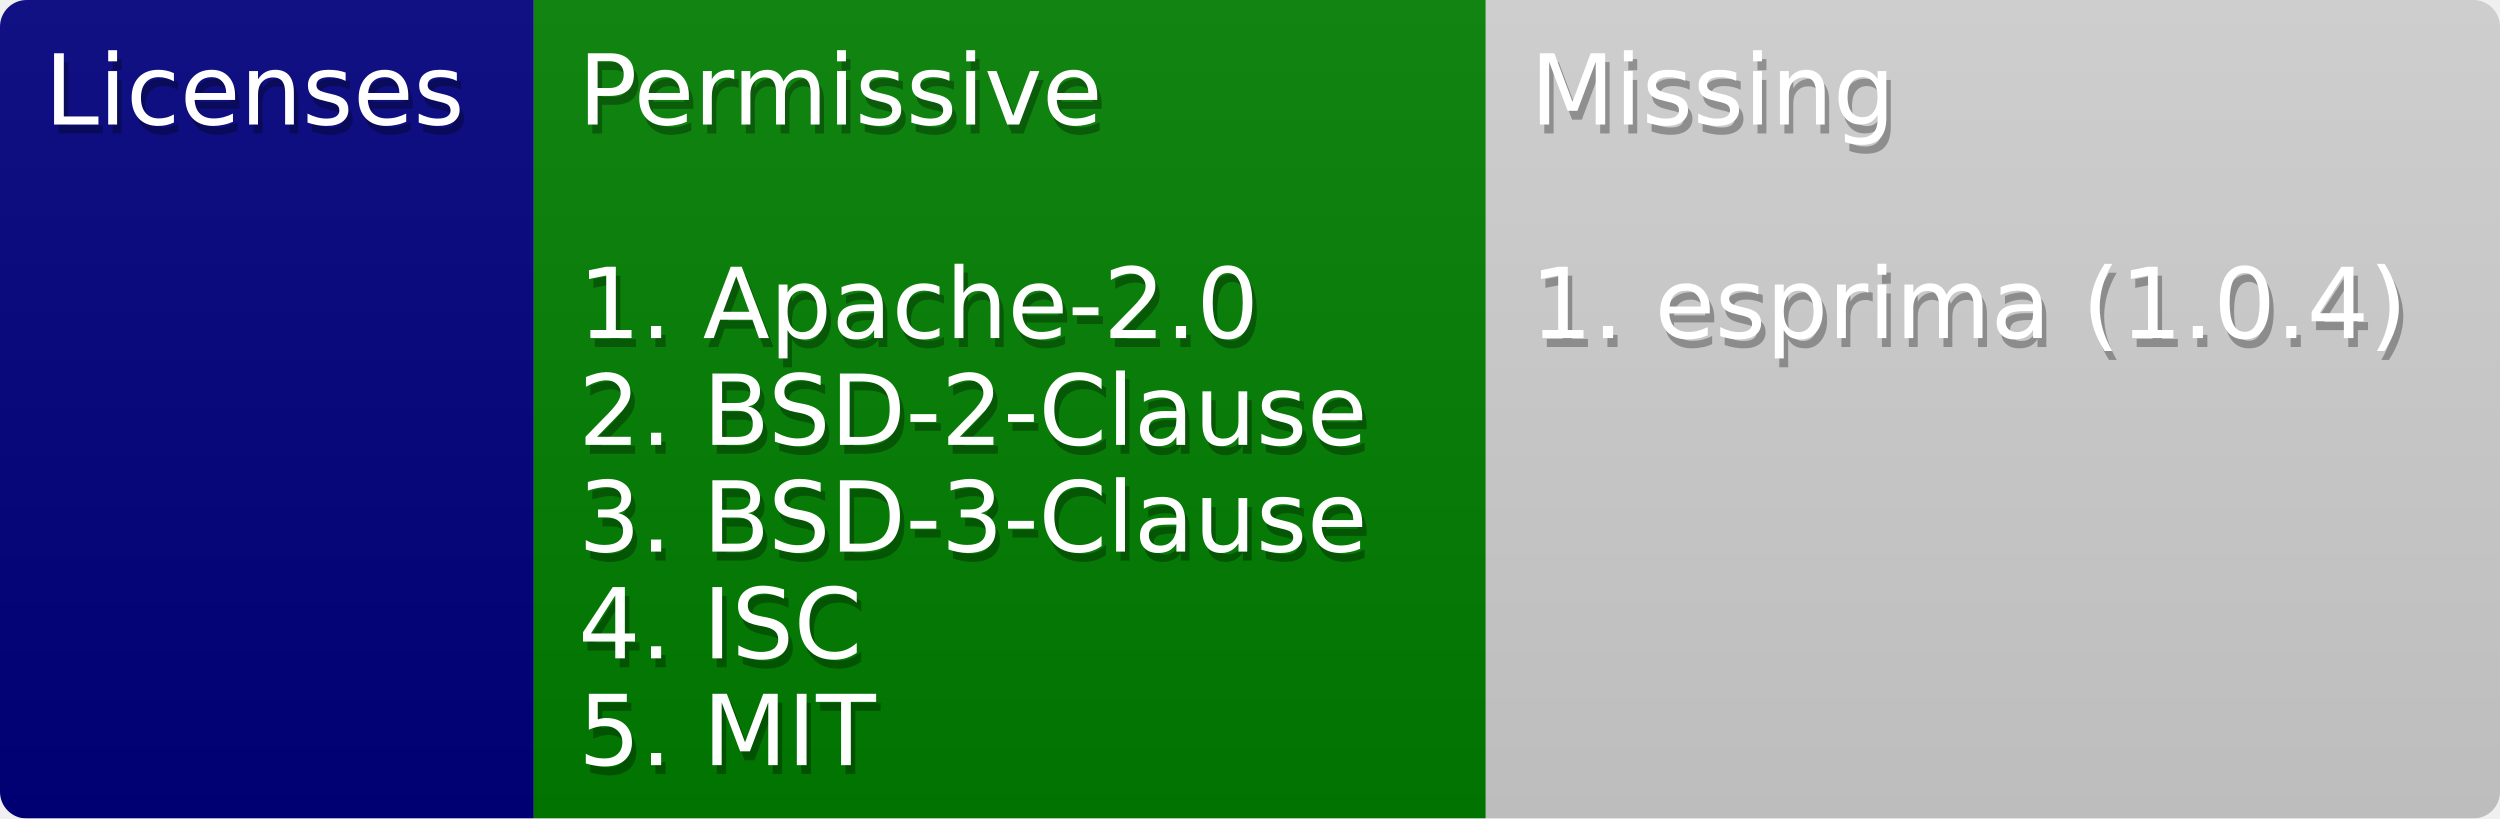
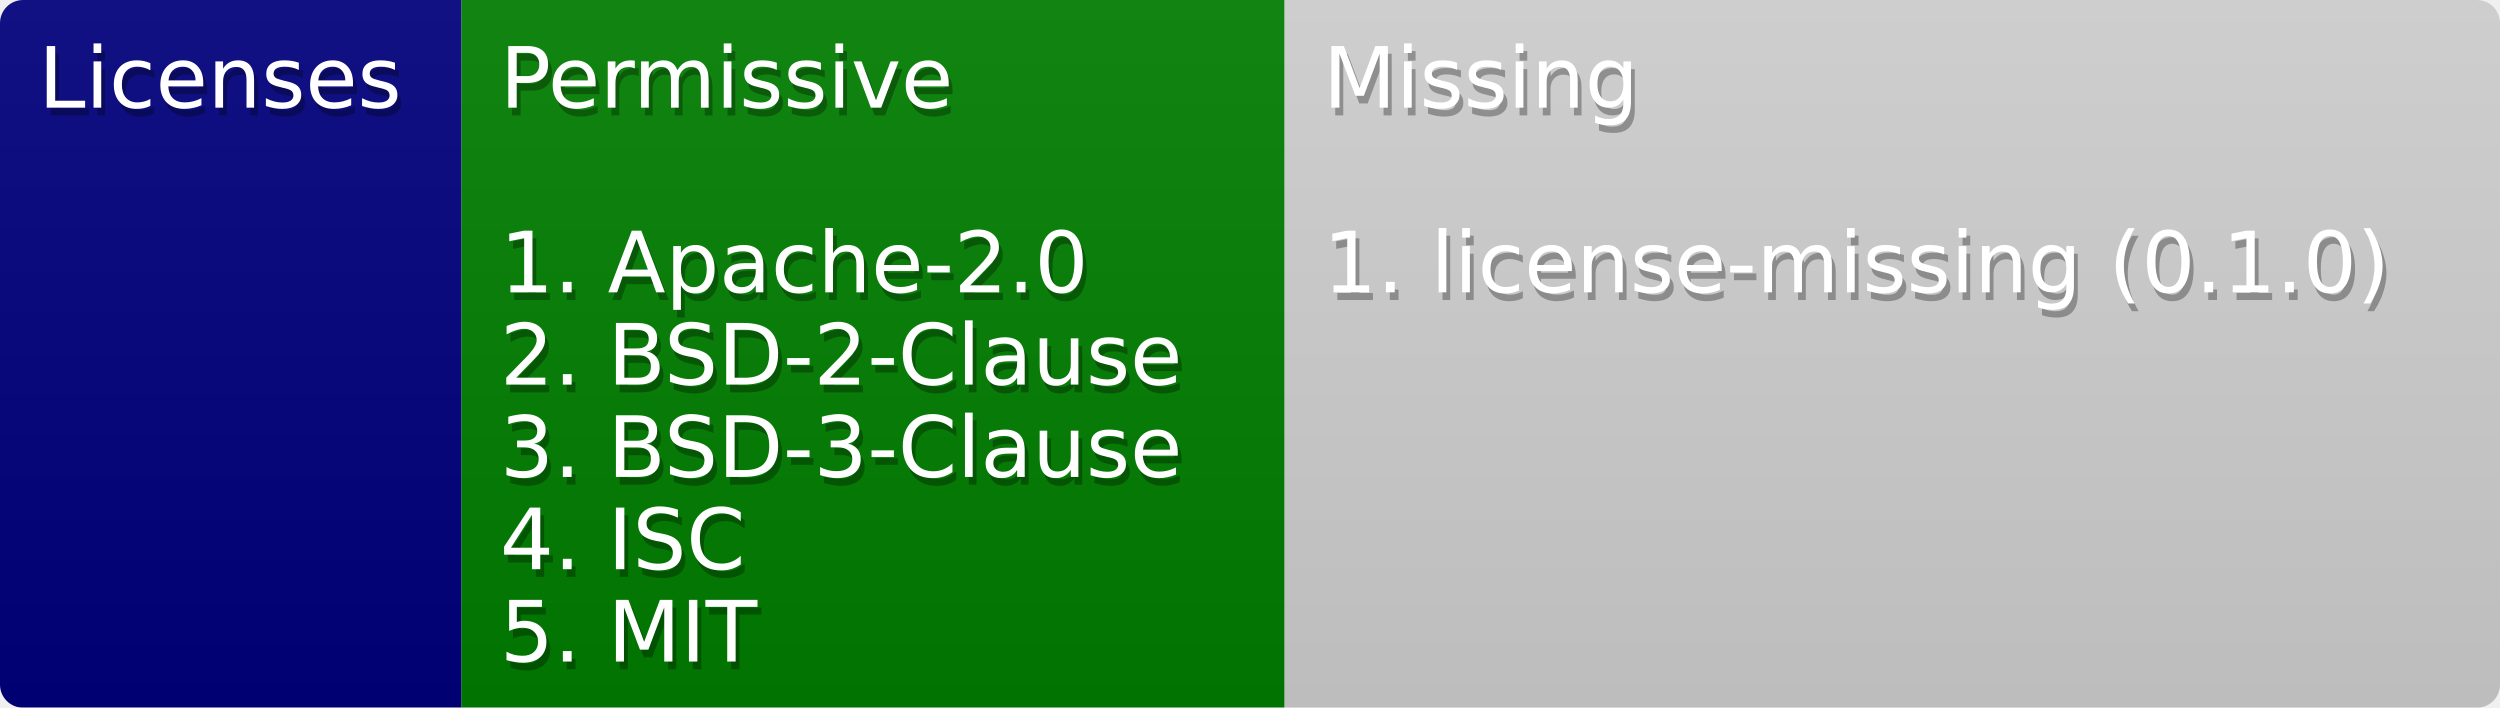
- <svg xmlns="http://www.w3.org/2000/svg" width="281" height="92">
+ <svg xmlns="http://www.w3.org/2000/svg" width="325" height="92">
  <defs>
    <style> text { font-size: 11px; font-family: Verdana,DejaVu Sans,Geneva,sans-serif; } text.shadow { fill: #010101; fill-opacity: .3; } text.high { fill: #ffffff; } </style>
    <linearGradient id="smooth" x2="0" y2="100%">
      <stop offset="0" stop-color="#aaa" stop-opacity=".1" />
      <stop offset="1" stop-opacity=".1" />
    </linearGradient>
    <mask id="round">
      <rect width="100%" height="100%" rx="3" fill="#fff" />
    </mask>
  </defs>
  <g id="bg" mask="url(#round)">
    <path fill="#000080" d="M0 0h60v92H0z" />
    <path fill="#008000" d="M60 0h107v92H60z" />
-     <path fill="#d3d3d3" d="M167 0h114v92H167z" />
-     <path fill="url(#smooth)" d="M0 0h281v92H0z" />
+     <path fill="#d3d3d3" d="M167 0h158v92H167z" />
+     <path fill="url(#smooth)" d="M0 0h325v92H0z" />
  </g>
  <g id="fg">
    <text class="shadow" x="5.5" y="15">Licenses</text>
    <text class="high" x="5" y="14">Licenses</text>
    <text class="shadow" x="65.5" y="15">Permissive</text>
    <text class="high" x="65" y="14">Permissive</text>
    <text class="shadow" x="65.5" y="39">1. Apache-2.0</text>
    <text class="high" x="65" y="38">1. Apache-2.0</text>
    <text class="shadow" x="65.5" y="51">2. BSD-2-Clause</text>
    <text class="high" x="65" y="50">2. BSD-2-Clause</text>
    <text class="shadow" x="65.5" y="63">3. BSD-3-Clause</text>
    <text class="high" x="65" y="62">3. BSD-3-Clause</text>
    <text class="shadow" x="65.5" y="75">4. ISC</text>
    <text class="high" x="65" y="74">4. ISC</text>
    <text class="shadow" x="65.5" y="87">5. MIT</text>
    <text class="high" x="65" y="86">5. MIT</text>
    <text class="shadow" x="172.5" y="15">Missing</text>
    <text class="high" x="172" y="14">Missing</text>
-     <text class="shadow" x="172.5" y="39">1. esprima (1.0.4)</text>
-     <text class="high" x="172" y="38">1. esprima (1.0.4)</text>
+     <text class="shadow" x="172.5" y="39">1. license-missing (0.1.0)</text>
+     <text class="high" x="172" y="38">1. license-missing (0.1.0)</text>
  </g>
</svg>
